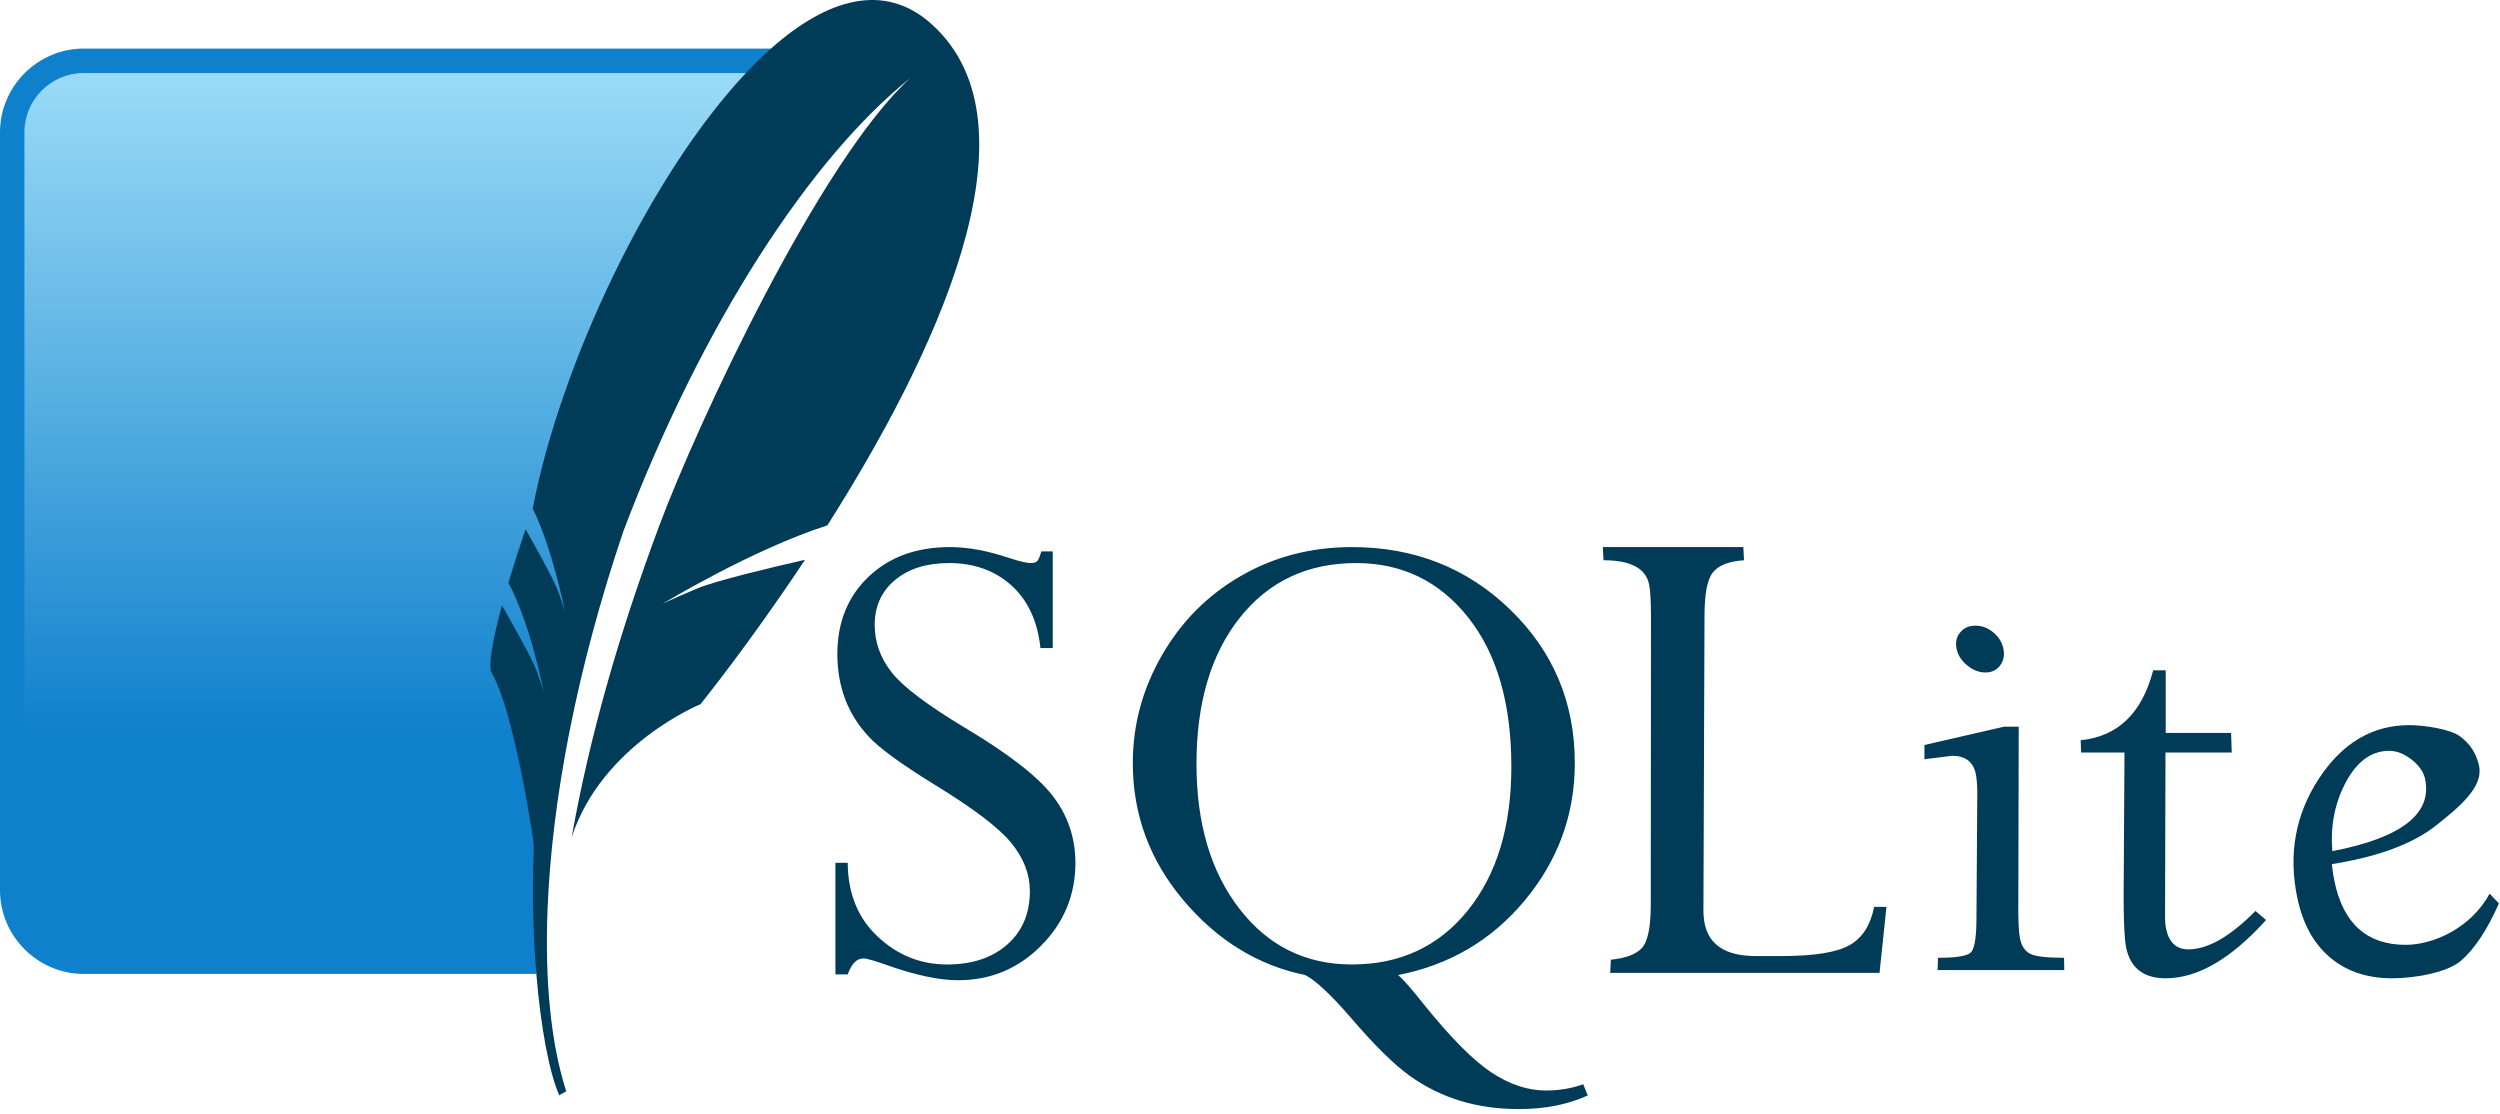
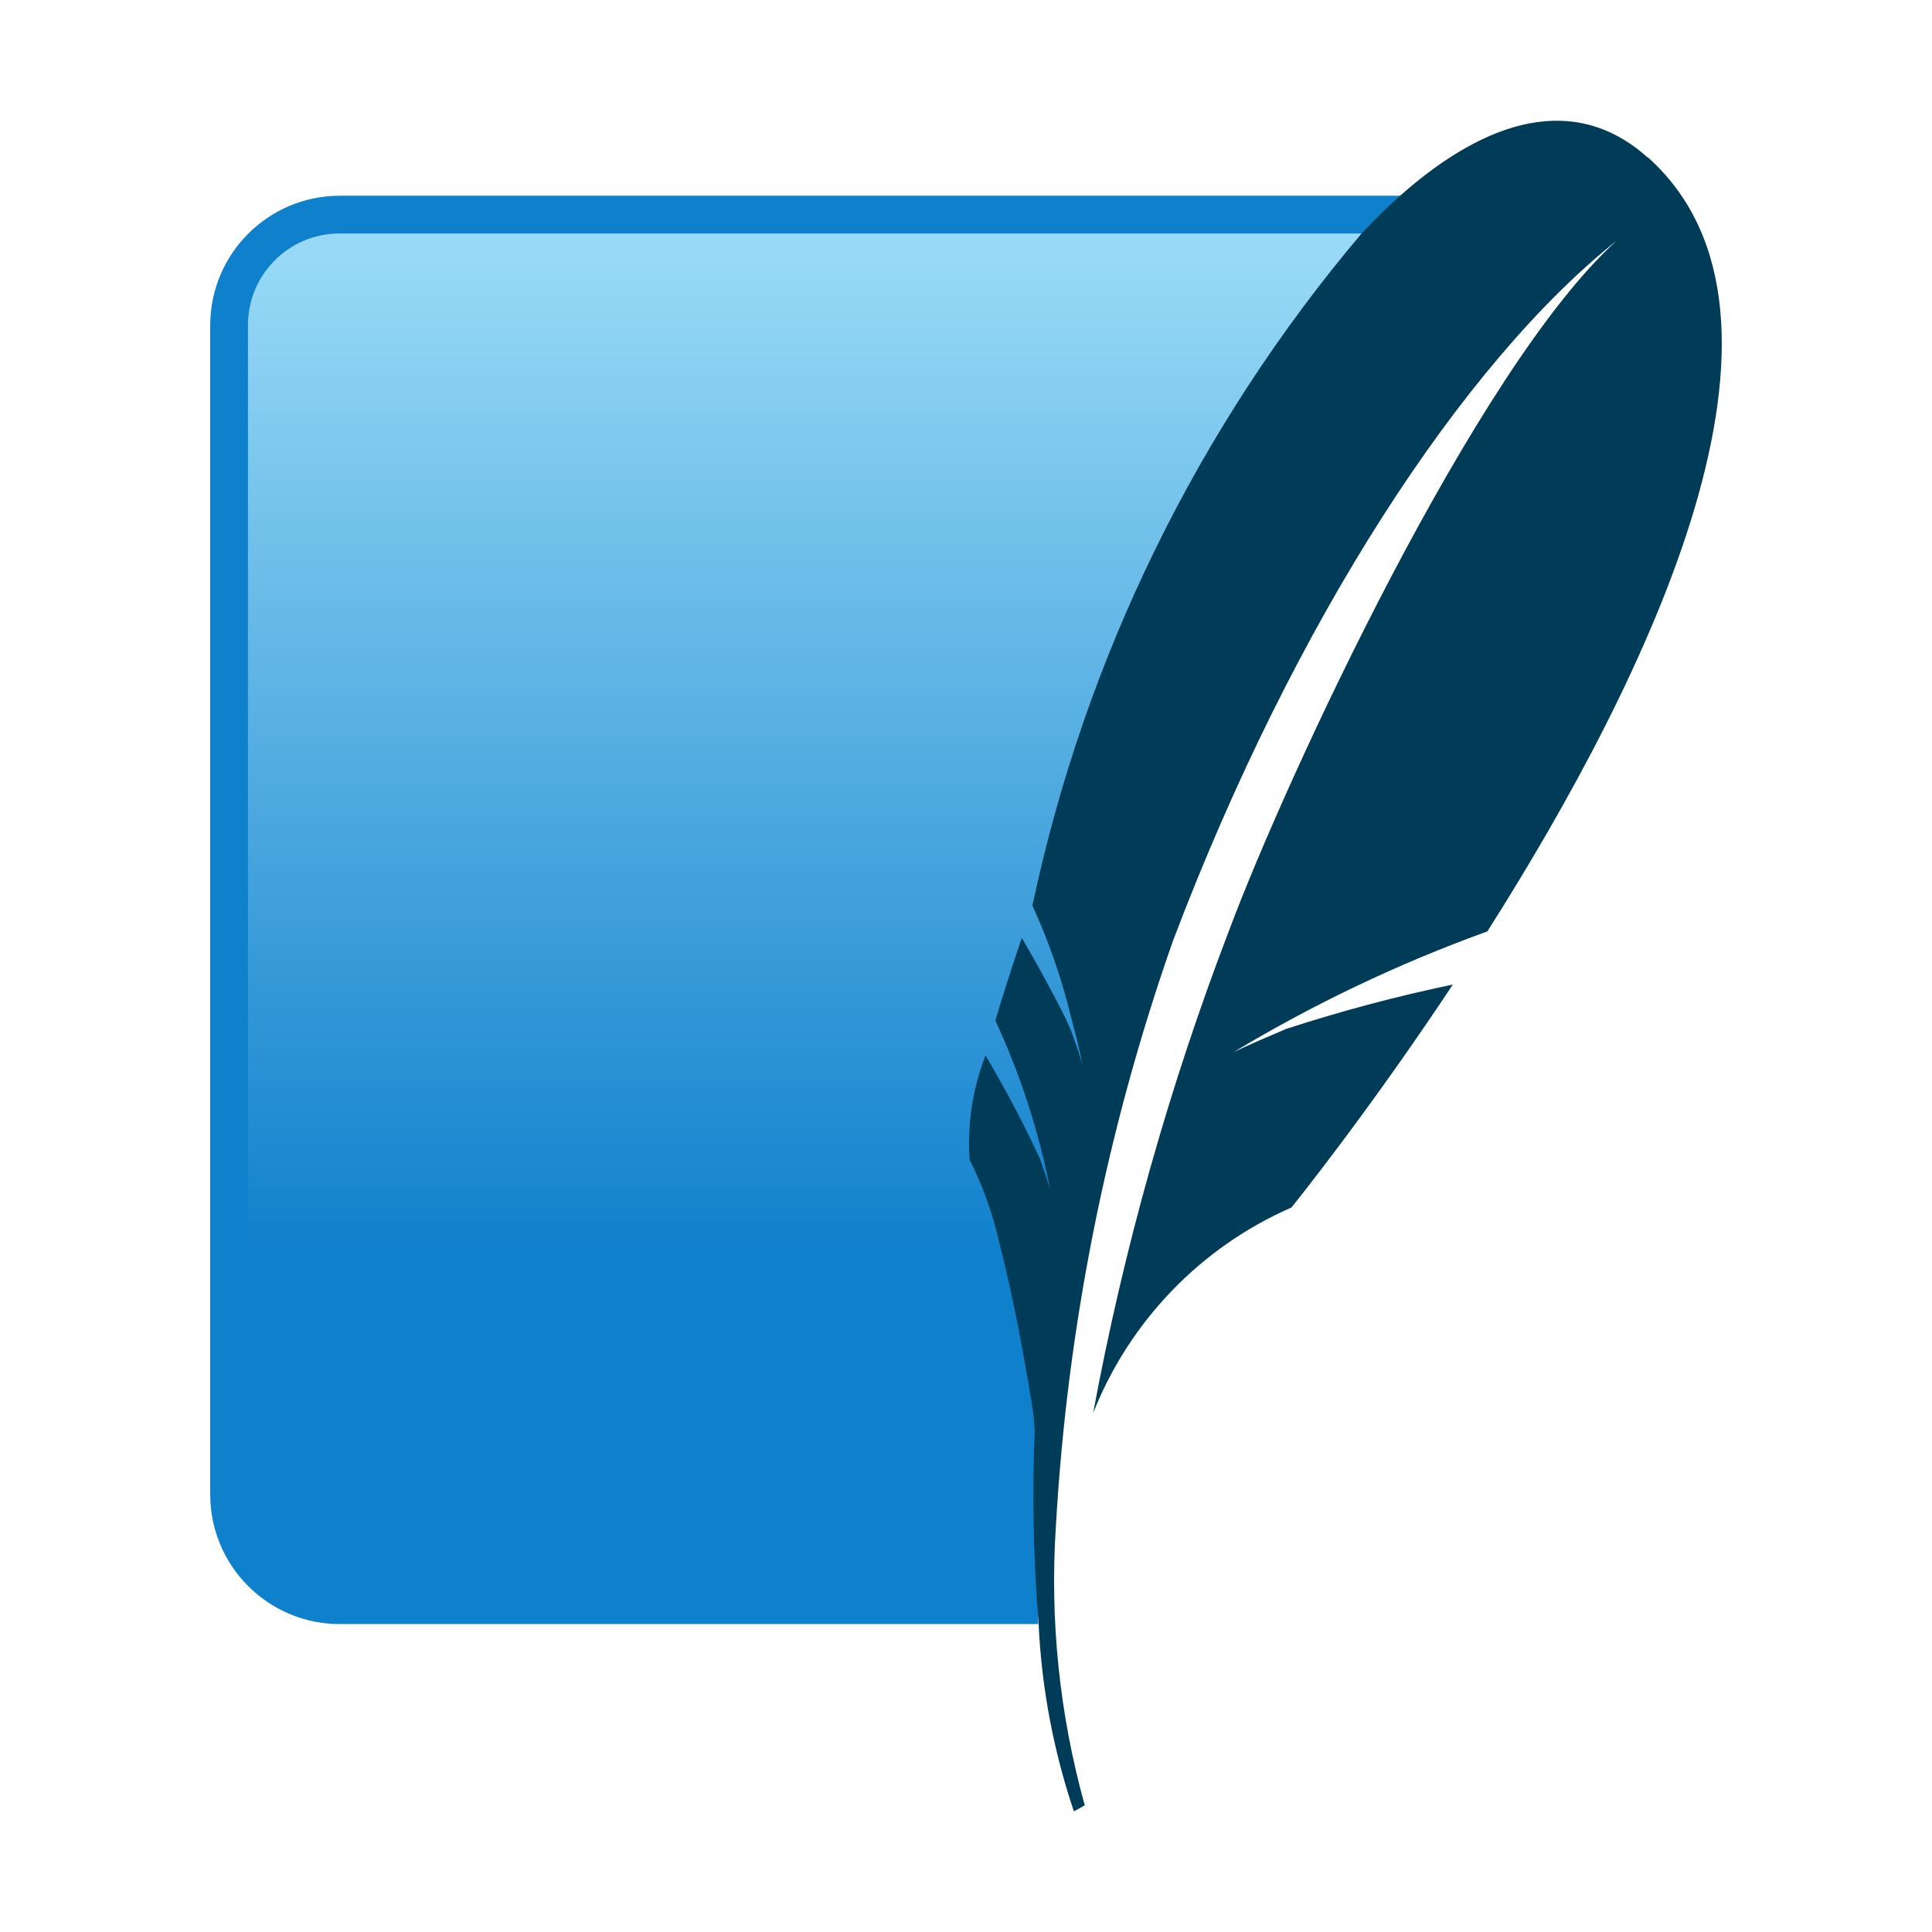
- <svg xmlns="http://www.w3.org/2000/svg" width="512px" height="228px" viewBox="0 0 512 228" version="1.1" preserveAspectRatio="xMidYMid">
+ <svg xmlns="http://www.w3.org/2000/svg" width="800px" height="800px" viewBox="0 0 32 32">
  <defs>
-     <linearGradient x1="57.662%" y1="2.046%" x2="57.662%" y2="94.439%" id="linearGradient-1">
-       <stop stop-color="#97D9F6" offset="0%" />
-       <stop stop-color="#0F80CC" offset="92.024%" />
-       <stop stop-color="#0F80CC" offset="100%" />
+     <linearGradient id="a" x1="-118.318" y1="45.638" x2="-116.751" y2="45.638" gradientTransform="matrix(0, 11.486, 11.486, 0, -510.889, 1363.307)" gradientUnits="userSpaceOnUse">
+       <stop offset="0" stop-color="#97d9f6" />
+       <stop offset="0.92" stop-color="#0f80cc" />
+       <stop offset="1" stop-color="#0f80cc" />
    </linearGradient>
  </defs>
-   <g>
-     <path d="M194.519,112.044 C187.699,112.044 182.152,114.063 177.901,118.099 C173.649,122.139 171.492,127.434 171.492,133.923 C171.492,137.285 172.027,140.351 173.083,143.16 C174.138,145.975 175.781,148.583 177.989,150.939 C180.197,153.298 184.617,156.501 191.204,160.575 C199.288,165.509 204.577,169.514 207.116,172.641 C209.657,175.765 210.917,179.039 210.917,182.453 C210.917,187.024 209.413,190.672 206.32,193.414 C203.223,196.158 199.081,197.525 193.945,197.525 C188.528,197.525 183.809,195.615 179.757,191.823 C175.705,188.026 173.659,183.003 173.613,176.707 L171.094,176.707 L171.094,199.558 L173.613,199.558 C174.382,197.394 175.447,196.287 176.84,196.287 C177.51,196.287 179.08,196.749 181.525,197.613 C187.474,199.73 192.359,200.751 196.199,200.751 C202.816,200.751 208.465,198.434 213.171,193.724 C217.87,189.016 220.243,183.337 220.243,176.707 C220.243,171.566 218.677,166.992 215.602,163.006 C212.528,159.014 206.549,154.371 197.613,149.039 C189.924,144.419 184.933,140.657 182.63,137.724 C180.323,134.795 179.138,131.555 179.138,128 C179.138,124.155 180.551,121.066 183.337,118.762 C186.123,116.457 189.774,115.315 194.343,115.315 C199.484,115.315 203.769,116.841 207.16,119.912 C210.548,122.988 212.507,127.251 213.083,132.729 L215.602,132.729 L215.602,112.928 L213.26,112.928 C212.973,113.938 212.708,114.583 212.464,114.873 C212.227,115.161 211.771,115.315 211.094,115.315 C210.279,115.315 208.826,114.972 206.762,114.298 C202.343,112.81 198.267,112.044 194.519,112.044 L194.519,112.044 Z M276.862,112.044 C268.551,112.044 261.005,114.003 254.188,117.923 C247.36,121.835 241.955,127.268 237.967,134.188 C233.98,141.107 232,148.456 232,156.287 C232,166.809 235.444,176.182 242.387,184.398 C249.333,192.608 257.657,197.724 267.315,199.691 C269.523,200.841 272.682,203.811 276.818,208.619 C281.478,214.044 285.421,217.957 288.663,220.287 C291.902,222.619 295.399,224.327 299.094,225.459 C302.792,226.585 306.792,227.138 311.116,227.138 C316.353,227.138 321.041,226.228 325.171,224.354 L324.243,222.055 C321.846,222.92 319.289,223.337 316.597,223.337 C312.942,223.337 309.249,222.132 305.547,219.713 C301.85,217.287 297.227,212.66 291.713,205.834 C289.121,202.564 287.332,200.5 286.32,199.691 C296.888,197.627 305.577,192.506 312.354,184.309 C319.128,176.117 322.519,166.767 322.519,156.287 C322.519,143.845 318.092,133.387 309.304,124.862 C300.508,116.335 289.692,112.044 276.862,112.044 L276.862,112.044 Z M328.265,112.044 L328.398,114.74 C333.931,114.74 337.031,116.37 337.724,119.646 C337.982,120.819 338.1,122.983 338.121,126.099 L338.077,185.724 C338.031,190.177 337.397,193.02 336.177,194.254 C334.955,195.479 332.89,196.247 329.901,196.552 L329.768,199.249 L384.928,199.249 L386.343,185.724 L383.823,185.724 C383.104,189.408 381.454,192.048 378.829,193.547 C376.196,195.057 371.541,195.801 364.818,195.801 L359.602,195.801 C353.552,195.801 350.052,193.614 349.127,189.215 C348.936,188.345 348.871,187.412 348.862,186.387 L349.083,126.099 C349.082,121.653 349.643,118.674 350.807,117.215 C351.982,115.762 354.102,114.949 357.171,114.74 L357.039,112.044 L328.265,112.044 L328.265,112.044 Z M277.746,115.315 C287.12,115.315 294.773,119.007 300.685,126.453 C306.595,133.902 309.525,144.111 309.525,157.039 C309.525,169.289 306.553,179.097 300.597,186.475 C294.64,193.851 286.713,197.525 276.862,197.525 C267.398,197.525 259.723,193.736 253.834,186.122 C247.95,178.507 245.039,168.621 245.039,156.464 C245.039,143.972 247.986,133.972 253.923,126.497 C259.856,119.031 267.801,115.315 277.746,115.315 L277.746,115.315 Z M404.597,128.133 C403.251,128.133 402.226,128.587 401.459,129.503 C400.674,130.415 400.433,131.52 400.707,132.862 C400.972,134.164 401.706,135.304 402.873,136.265 C404.033,137.225 405.284,137.724 406.63,137.724 C407.931,137.724 408.923,137.225 409.635,136.265 C410.348,135.304 410.565,134.164 410.298,132.862 C410.024,131.52 409.315,130.415 408.221,129.503 C407.114,128.587 405.898,128.133 404.597,128.133 L404.597,128.133 Z M440.972,137.282 C438.686,146.076 433.731,150.835 426.122,151.602 L426.21,154.122 L435.094,154.122 L434.917,183.912 C434.931,189.005 435.087,192.396 435.448,194.122 C436.323,198.253 439.021,200.354 443.536,200.354 C450.069,200.354 456.921,196.374 464.088,188.42 L461.923,186.564 C456.748,191.802 452.172,194.431 448.177,194.431 C445.721,194.431 444.199,193.019 443.624,190.232 C443.467,189.555 443.403,188.764 443.403,187.845 L443.492,154.122 L457.061,154.122 L456.928,150.099 L443.536,150.099 L443.536,137.282 L440.972,137.282 L440.972,137.282 Z M493.436,148.508 C485.847,148.508 479.673,152.193 474.873,159.514 C470.098,166.847 468.62,174.972 470.497,183.912 C471.602,189.148 473.803,193.206 477.171,196.066 C480.534,198.925 484.8,200.354 489.901,200.354 C494.649,200.354 501.261,199.151 504.044,196.729 C506.834,194.309 509.405,190.387 511.779,185.017 L509.878,183.028 C506.091,189.995 498.449,193.503 492.685,193.503 C484.761,193.503 479.908,189.155 478.099,180.508 C477.864,179.405 477.689,178.219 477.569,176.972 C486.996,175.48 494.14,172.837 498.961,169.017 C503.779,165.194 508.616,161.142 507.713,156.862 C507.175,154.318 505.855,152.318 503.823,150.807 C501.765,149.296 496.423,148.508 493.436,148.508 L493.436,148.508 Z M410.475,148.818 L394.122,152.575 L394.122,155.492 L399.779,154.785 C402.519,154.785 404.132,156.025 404.641,158.497 C404.812,159.324 404.92,160.486 404.95,161.945 L404.773,188.685 C404.728,192.385 404.317,194.536 403.492,195.182 C402.659,195.829 400.463,196.155 396.906,196.155 L396.818,198.674 L422.762,198.674 L422.718,196.155 C419.113,196.155 416.776,195.87 415.735,195.315 C414.711,194.763 414.006,193.759 413.702,192.221 C413.467,191.113 413.364,189.203 413.348,186.564 L413.437,148.818 L410.475,148.818 L410.475,148.818 Z M489.282,153.768 C490.861,153.768 492.386,154.378 493.923,155.58 C495.438,156.778 496.361,158.111 496.663,159.558 C498.143,166.667 491.84,171.582 477.657,174.32 C477.253,169.137 478.151,164.431 480.442,160.177 C482.716,155.927 485.677,153.768 489.282,153.768 L489.282,153.768 Z" fill="#003B57" />
-     <path d="M157.888,9.952 L17.15,9.952 C7.717,9.952 1.42108547e-14,17.671 1.42108547e-14,27.103 L1.42108547e-14,182.31 C1.42108547e-14,191.742 7.717,199.459 17.15,199.459 L109.843,199.459 C108.791,153.338 124.541,63.831 157.888,9.952 L157.888,9.952 Z" fill="#0F80CC" />
-     <path d="M152.775,14.955 L17.15,14.955 C10.452,14.955 5.002,20.404 5.002,27.103 L5.002,170.986 C35.718,159.198 81.819,149.026 113.695,149.488 C120.101,115.994 138.927,50.354 152.775,14.955 L152.775,14.955 Z" fill="url(#linearGradient-1)" />
-     <path d="M190.715,4.872 C181.076,-3.723 169.406,-0.271 157.888,9.952 C156.178,11.47 154.472,13.155 152.775,14.955 C133.071,35.858 114.781,74.576 109.099,104.145 C111.313,108.634 113.042,114.362 114.18,118.738 C114.472,119.86 114.735,120.914 114.946,121.81 C115.446,123.932 115.715,125.307 115.715,125.307 C115.715,125.307 115.538,124.639 114.813,122.537 C114.675,122.134 114.521,121.694 114.339,121.176 C114.262,120.962 114.154,120.702 114.035,120.424 C112.75,117.436 109.195,111.13 107.63,108.385 C106.292,112.332 105.109,116.026 104.119,119.367 C108.636,127.632 111.389,141.796 111.389,141.796 C111.389,141.796 111.15,140.878 110.015,137.674 C109.007,134.841 103.988,126.046 102.799,123.99 C100.765,131.499 99.957,136.568 100.686,137.802 C102.101,140.193 103.448,144.32 104.632,148.883 C107.305,159.164 109.163,171.679 109.163,171.679 C109.163,171.679 109.223,172.508 109.324,173.785 C108.952,182.418 109.175,191.369 109.843,199.459 C110.729,210.169 112.396,219.37 114.521,224.293 L115.964,223.507 C112.844,213.806 111.576,201.093 112.131,186.431 C112.971,164.02 118.128,136.994 127.657,108.825 C143.756,66.302 166.093,32.184 186.536,15.89 C167.903,32.718 142.685,87.187 135.136,107.357 C126.683,129.945 120.693,151.141 117.083,171.449 C123.312,152.41 143.451,144.227 143.451,144.227 C143.451,144.227 153.328,132.045 164.871,114.641 C157.957,116.218 146.603,118.918 142.8,120.516 C137.19,122.869 135.679,123.672 135.679,123.672 C135.679,123.672 153.85,112.606 169.439,107.596 C190.879,73.828 214.238,25.856 190.715,4.872" fill="#003B57" />
-   </g>
+   <path d="M23.192,3.242H5.623A2.147,2.147,0,0,0,3.482,5.383V24.759A2.147,2.147,0,0,0,5.623,26.9H17.195C17.063,21.142,19.03,9.968,23.192,3.242Z" style="fill:#0f80cc" />
+   <path d="M22.554,3.867H5.623A1.518,1.518,0,0,0,4.107,5.383V23.345a42.01,42.01,0,0,1,13.569-2.684A123.555,123.555,0,0,1,22.554,3.867Z" style="fill:url(#a)" />
+   <path d="M27.29,2.608c-1.2-1.073-2.66-.642-4.1.634-.213.19-.426.4-.638.625A25.4,25.4,0,0,0,17.1,15a10.178,10.178,0,0,1,.634,1.822c.036.14.069.272.1.384.062.265.1.437.1.437s-.022-.083-.113-.346l-.059-.17c-.01-.027-.023-.059-.038-.094-.16-.373-.6-1.16-.8-1.5-.167.493-.315.954-.438,1.371a12.131,12.131,0,0,1,.908,2.8s-.03-.115-.171-.515a19.037,19.037,0,0,0-.9-1.708,4.037,4.037,0,0,0-.264,1.724,6.009,6.009,0,0,1,.493,1.383c.334,1.283.566,2.846.566,2.846s.008.1.02.263a26.145,26.145,0,0,0,.065,3.205,11.362,11.362,0,0,0,.584,3.1l.18-.1a13.859,13.859,0,0,1-.478-4.628,35.269,35.269,0,0,1,1.938-9.688c2.01-5.308,4.8-9.568,7.35-11.6-2.326,2.1-5.474,8.9-6.417,11.418a45.656,45.656,0,0,0-2.254,8A6.211,6.211,0,0,1,21.39,20s1.233-1.521,2.674-3.693a26.206,26.206,0,0,0-2.755.733c-.7.294-.889.394-.889.394a23.939,23.939,0,0,1,4.215-2.007c2.676-4.215,5.592-10.2,2.656-12.824" style="fill:#003b57" />
</svg>
